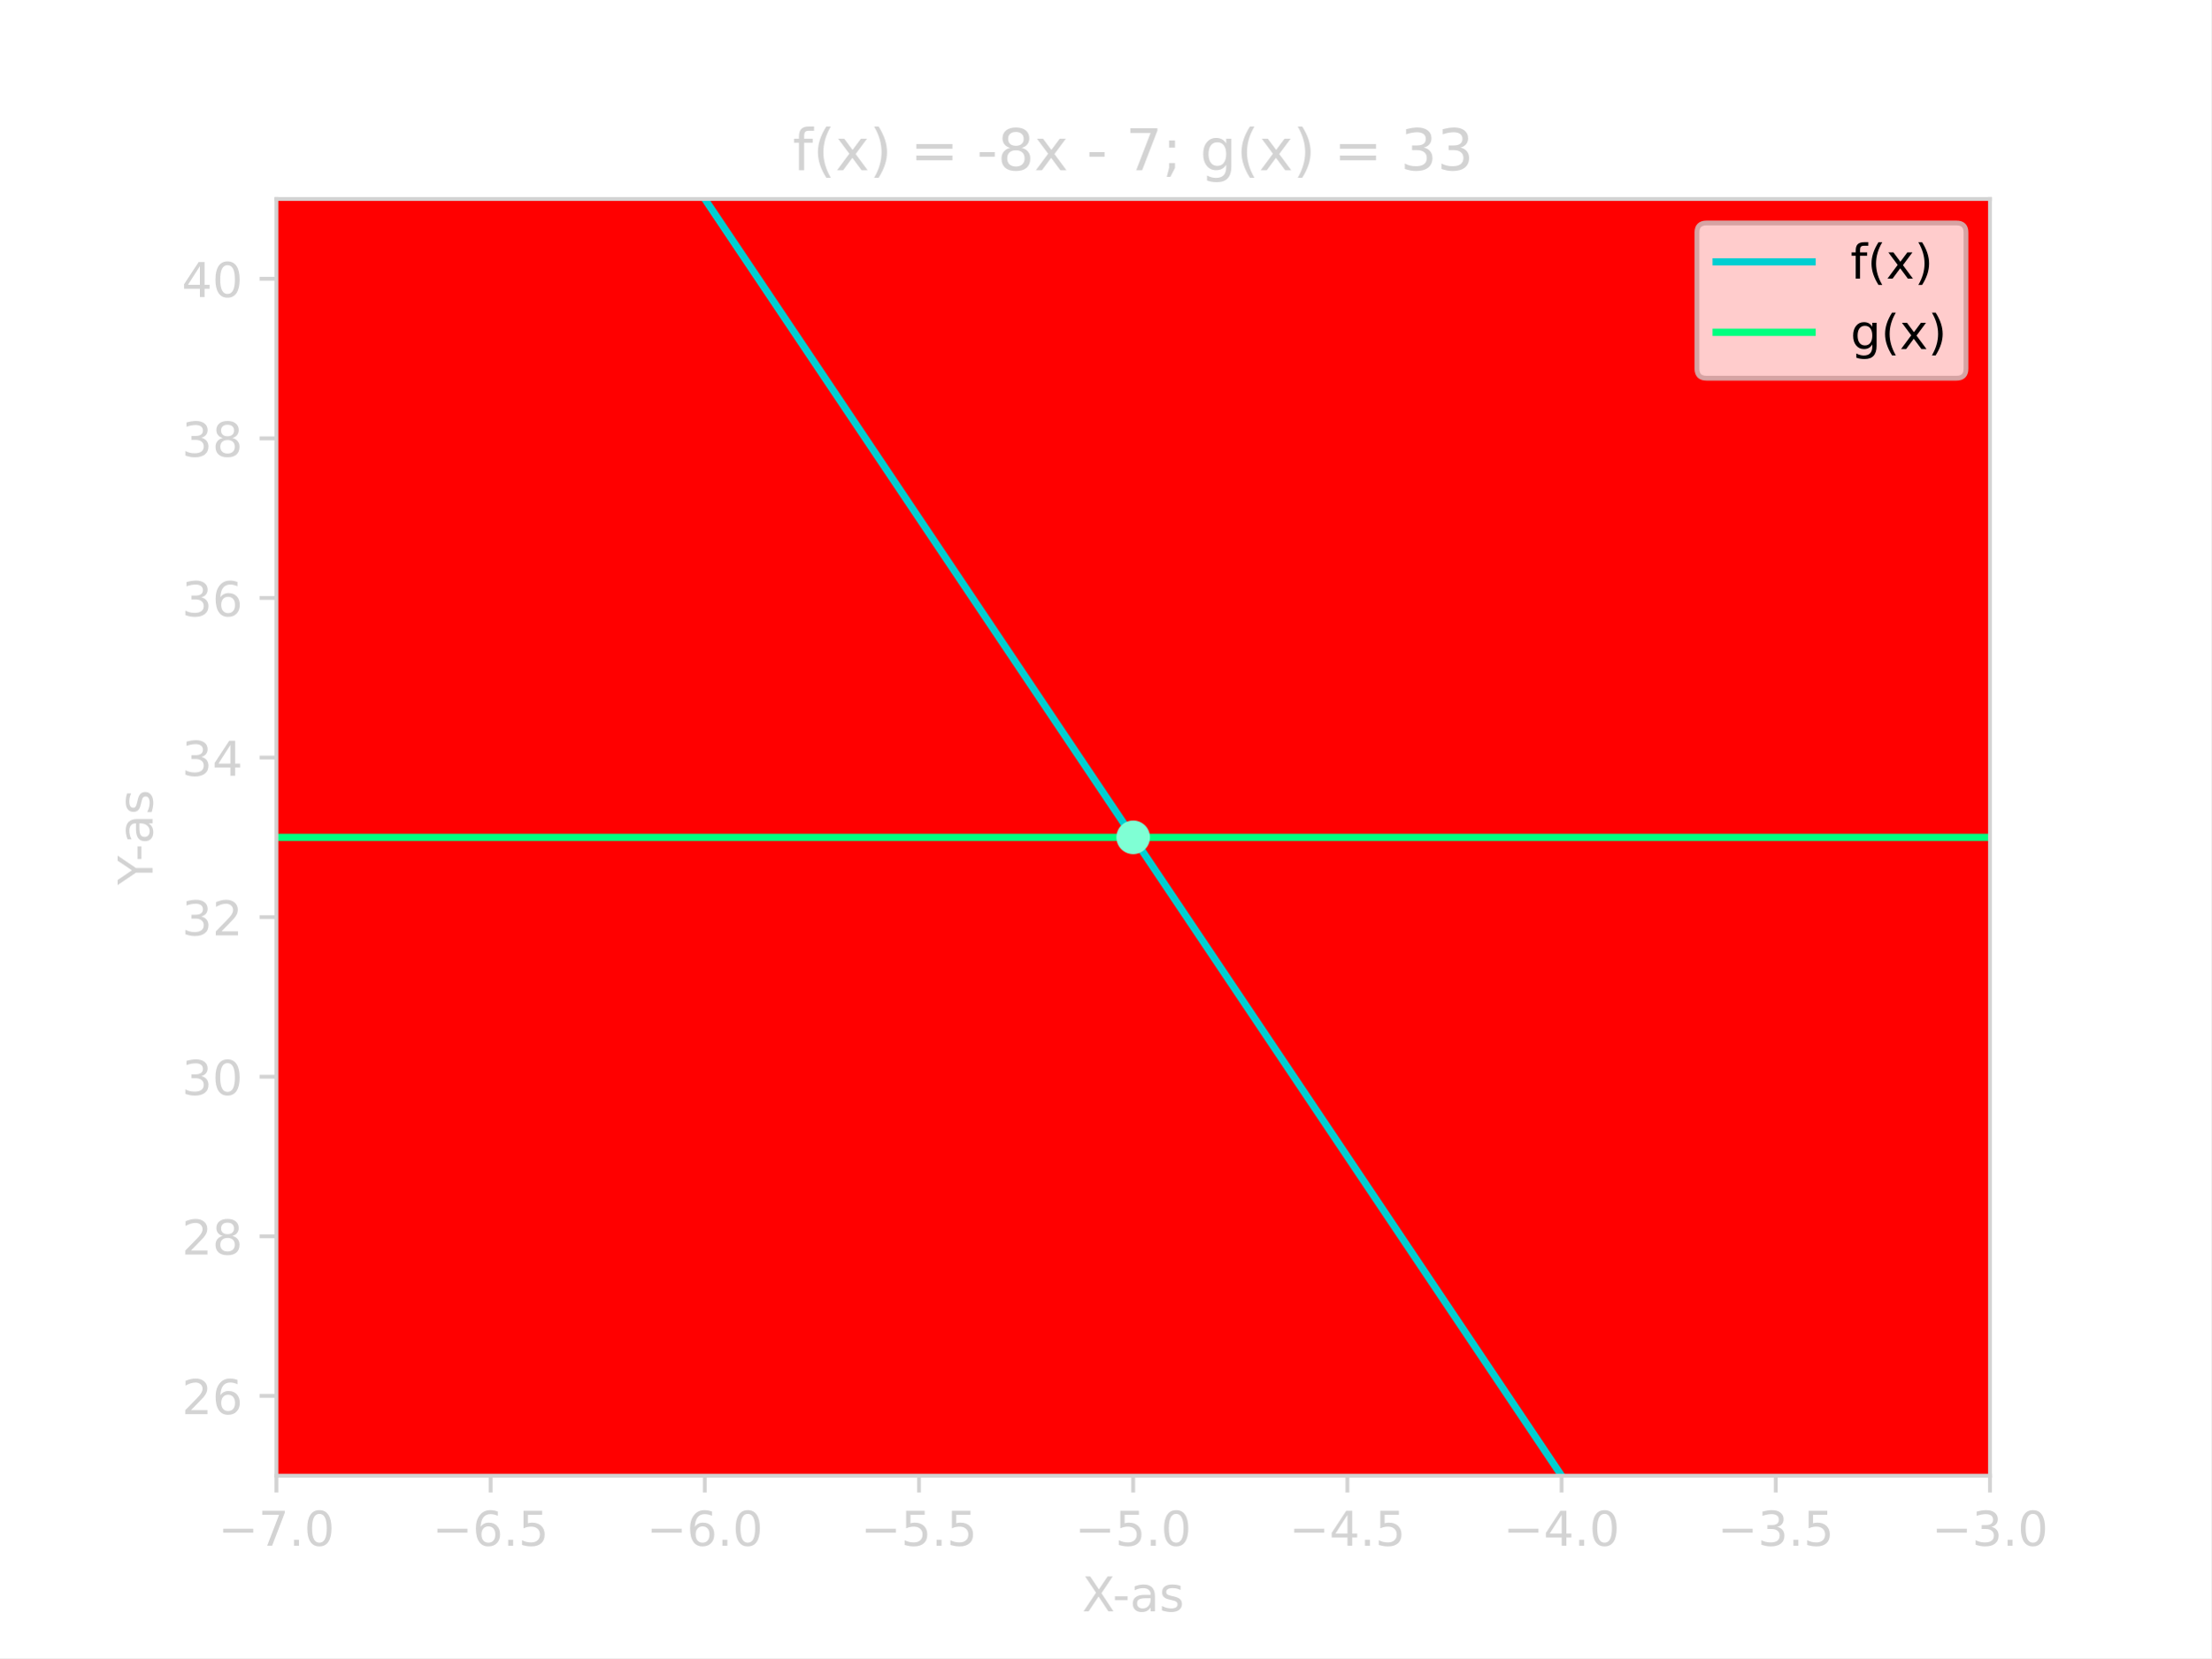
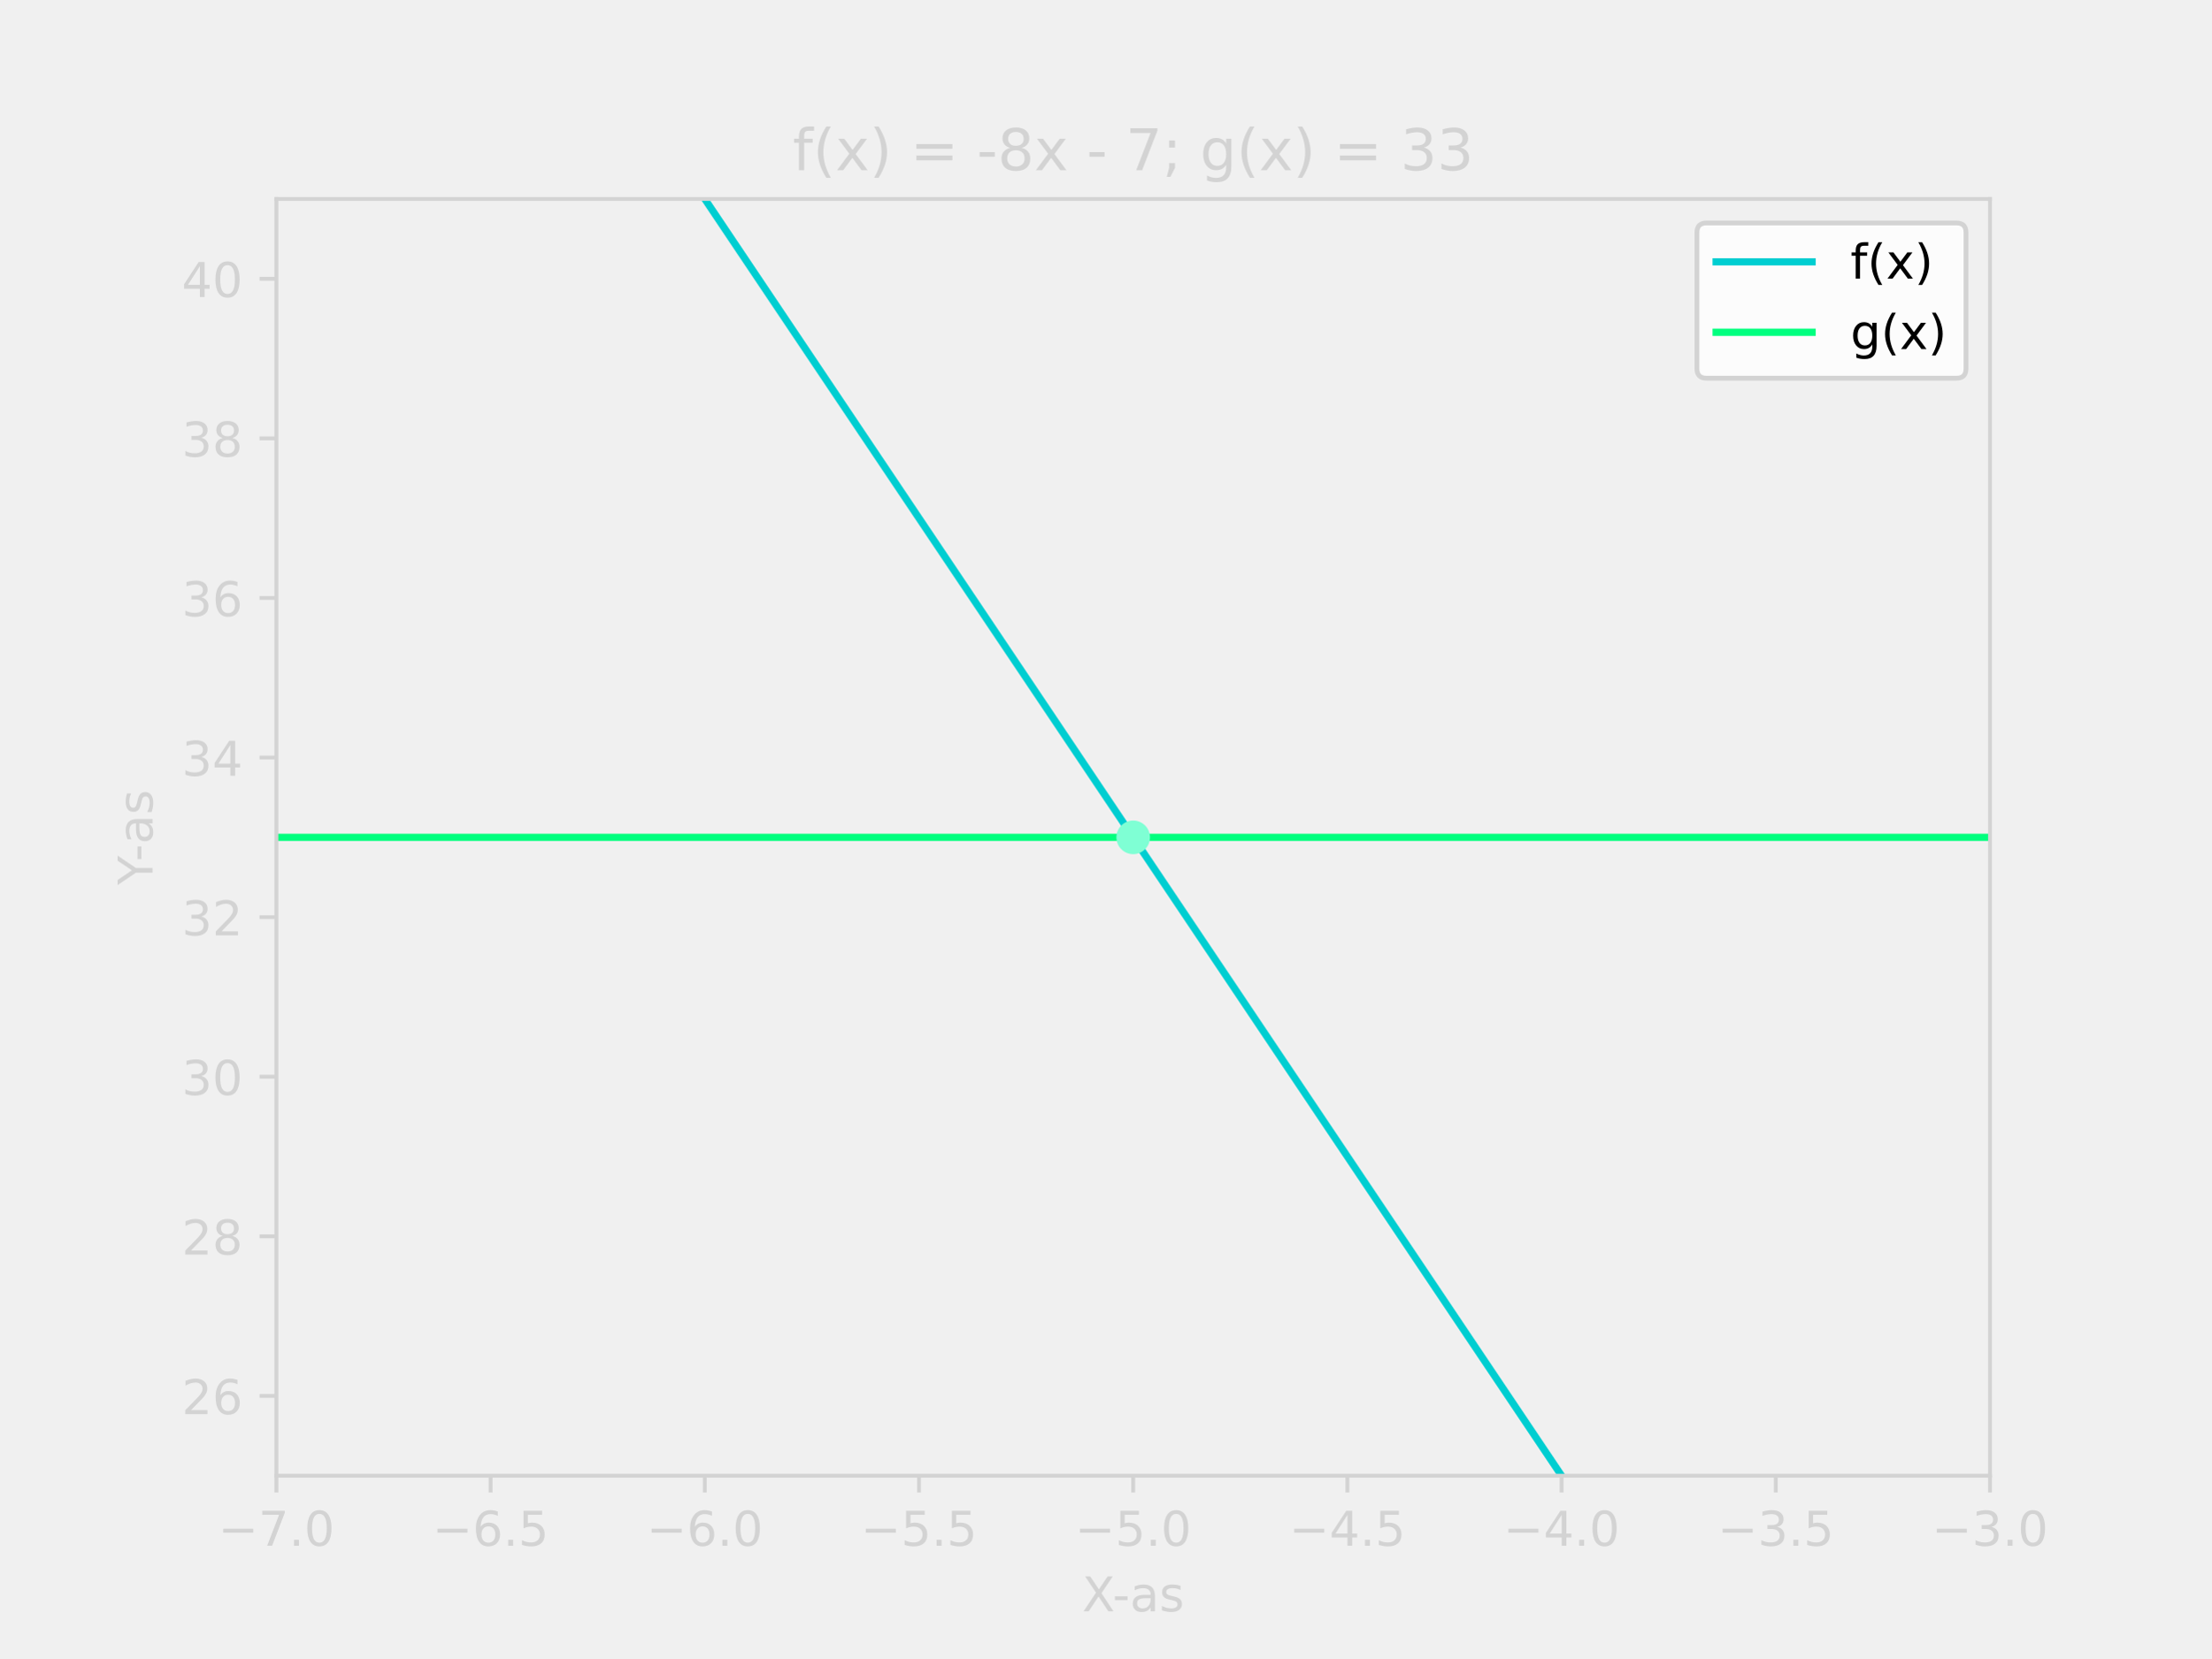
<svg xmlns="http://www.w3.org/2000/svg" xmlns:xlink="http://www.w3.org/1999/xlink" width="460.8pt" height="345.6pt" viewBox="0 0 460.8 345.6" version="1.1">
  <defs>
    <style type="text/css">*{stroke-linejoin: round; stroke-linecap: butt}</style>
  </defs>
  <g id="figure_1">
    <g id="patch_1">
-       <path d="M 0 345.6  L 460.8 345.6  L 460.8 0  L 0 0  z " style="fill: #ffffff" />
+       <path d="M 0 345.6  L 460.8 345.6  L 460.8 0  L 0 0  L 0 345.6  z " style="fill: none" />
    </g>
    <g id="axes_1">
      <g id="patch_2">
-         <path d="M 57.6 307.584  L 414.72 307.584  L 414.72 41.472  L 57.6 41.472  z " style="fill: #ff0000" />
+         <path d="M 57.6 307.584  L 414.72 307.584  L 414.72 41.472  L 57.6 41.472  L 57.6 307.584  z " style="fill: none" />
      </g>
      <g id="LineCollection_1">
-         <path clip-path="url(#p0450b219b0)" style="fill: none; stroke: #d3d3d3; stroke-width: 1.5" />
+         <path clip-path="url(#p582ab5cebe)" style="fill: none; stroke: #d3d3d3; stroke-width: 1.5" />
      </g>
      <g id="LineCollection_2">
-         <path clip-path="url(#p0450b219b0)" style="fill: none; stroke: #d3d3d3; stroke-width: 1.5" />
+         <path clip-path="url(#p582ab5cebe)" style="fill: none; stroke: #d3d3d3; stroke-width: 1.5" />
      </g>
      <g id="line2d_1">
-         <path d="M 118.381 -1  L 351.62 346.6  L 351.62 346.6  " clip-path="url(#p0450b219b0)" style="fill: none; stroke: #00ced1; stroke-width: 1.5; stroke-linecap: square" />
+         <path d="M 118.381 -1  L 351.62 346.6  L 351.62 346.6  " clip-path="url(#p582ab5cebe)" style="fill: none; stroke: #00ced1; stroke-width: 1.5; stroke-linecap: square" />
      </g>
      <g id="line2d_2">
-         <path d="M 57.6 174.528  L 413.827 174.528  L 413.827 174.528  " clip-path="url(#p0450b219b0)" style="fill: none; stroke: #00ff7f; stroke-width: 1.5; stroke-linecap: square" />
+         <path d="M 57.6 174.528  L 413.827 174.528  L 413.827 174.528  " clip-path="url(#p582ab5cebe)" style="fill: none; stroke: #00ff7f; stroke-width: 1.5; stroke-linecap: square" />
      </g>
      <g id="matplotlib.axis_1">
        <g id="xtick_1">
          <g id="line2d_3">
            <defs>
-               <path id="m9c82e27340" d="M 0 0  L 0 3.5  " style="stroke: #d3d3d3; stroke-width: 0.8" />
+               <path id="m6e94a544fd" d="M 0 0  L 0 3.5  " style="stroke: #d3d3d3; stroke-width: 0.8" />
            </defs>
            <g>
-               <use xlink:href="#m9c82e27340" x="57.6" y="307.584" style="fill: #d3d3d3; stroke: #d3d3d3; stroke-width: 0.8" />
+               <use xlink:href="#m6e94a544fd" x="57.6" y="307.584" style="fill: #d3d3d3; stroke: #d3d3d3; stroke-width: 0.8" />
            </g>
          </g>
          <g id="text_1">
            <g style="fill: #d3d3d3" transform="translate(45.45859 322.1824) scale(0.1 -0.1)">
              <defs>
                <path id="DejaVuSans-2212" d="M 678 2272  L 4684 2272  L 4684 1741  L 678 1741  L 678 2272  z " transform="scale(0.015625)" />
                <path id="DejaVuSans-37" d="M 525 4666  L 3525 4666  L 3525 4397  L 1831 0  L 1172 0  L 2766 4134  L 525 4134  L 525 4666  z " transform="scale(0.015625)" />
                <path id="DejaVuSans-2e" d="M 684 794  L 1344 794  L 1344 0  L 684 0  L 684 794  z " transform="scale(0.015625)" />
                <path id="DejaVuSans-30" d="M 2034 4250  Q 1547 4250 1301 3770  Q 1056 3291 1056 2328  Q 1056 1369 1301 889  Q 1547 409 2034 409  Q 2525 409 2770 889  Q 3016 1369 3016 2328  Q 3016 3291 2770 3770  Q 2525 4250 2034 4250  z M 2034 4750  Q 2819 4750 3233 4129  Q 3647 3509 3647 2328  Q 3647 1150 3233 529  Q 2819 -91 2034 -91  Q 1250 -91 836 529  Q 422 1150 422 2328  Q 422 3509 836 4129  Q 1250 4750 2034 4750  z " transform="scale(0.015625)" />
              </defs>
              <use xlink:href="#DejaVuSans-2212" />
              <use xlink:href="#DejaVuSans-37" x="83.789" />
              <use xlink:href="#DejaVuSans-2e" x="147.412" />
              <use xlink:href="#DejaVuSans-30" x="179.199" />
            </g>
          </g>
        </g>
        <g id="xtick_2">
          <g id="line2d_4">
            <g>
-               <use xlink:href="#m9c82e27340" x="102.24" y="307.584" style="fill: #d3d3d3; stroke: #d3d3d3; stroke-width: 0.8" />
+               <use xlink:href="#m6e94a544fd" x="102.24" y="307.584" style="fill: #d3d3d3; stroke: #d3d3d3; stroke-width: 0.8" />
            </g>
          </g>
          <g id="text_2">
            <g style="fill: #d3d3d3" transform="translate(90.09859 322.1824) scale(0.1 -0.1)">
              <defs>
                <path id="DejaVuSans-36" d="M 2113 2584  Q 1688 2584 1439 2293  Q 1191 2003 1191 1497  Q 1191 994 1439 701  Q 1688 409 2113 409  Q 2538 409 2786 701  Q 3034 994 3034 1497  Q 3034 2003 2786 2293  Q 2538 2584 2113 2584  z M 3366 4563  L 3366 3988  Q 3128 4100 2886 4159  Q 2644 4219 2406 4219  Q 1781 4219 1451 3797  Q 1122 3375 1075 2522  Q 1259 2794 1537 2939  Q 1816 3084 2150 3084  Q 2853 3084 3261 2657  Q 3669 2231 3669 1497  Q 3669 778 3244 343  Q 2819 -91 2113 -91  Q 1303 -91 875 529  Q 447 1150 447 2328  Q 447 3434 972 4092  Q 1497 4750 2381 4750  Q 2619 4750 2861 4703  Q 3103 4656 3366 4563  z " transform="scale(0.015625)" />
                <path id="DejaVuSans-35" d="M 691 4666  L 3169 4666  L 3169 4134  L 1269 4134  L 1269 2991  Q 1406 3038 1543 3061  Q 1681 3084 1819 3084  Q 2600 3084 3056 2656  Q 3513 2228 3513 1497  Q 3513 744 3044 326  Q 2575 -91 1722 -91  Q 1428 -91 1123 -41  Q 819 9 494 109  L 494 744  Q 775 591 1075 516  Q 1375 441 1709 441  Q 2250 441 2565 725  Q 2881 1009 2881 1497  Q 2881 1984 2565 2268  Q 2250 2553 1709 2553  Q 1456 2553 1204 2497  Q 953 2441 691 2322  L 691 4666  z " transform="scale(0.015625)" />
              </defs>
              <use xlink:href="#DejaVuSans-2212" />
              <use xlink:href="#DejaVuSans-36" x="83.789" />
              <use xlink:href="#DejaVuSans-2e" x="147.412" />
              <use xlink:href="#DejaVuSans-35" x="179.199" />
            </g>
          </g>
        </g>
        <g id="xtick_3">
          <g id="line2d_5">
            <g>
-               <use xlink:href="#m9c82e27340" x="146.88" y="307.584" style="fill: #d3d3d3; stroke: #d3d3d3; stroke-width: 0.8" />
+               <use xlink:href="#m6e94a544fd" x="146.88" y="307.584" style="fill: #d3d3d3; stroke: #d3d3d3; stroke-width: 0.8" />
            </g>
          </g>
          <g id="text_3">
            <g style="fill: #d3d3d3" transform="translate(134.7386 322.1824) scale(0.1 -0.1)">
              <use xlink:href="#DejaVuSans-2212" />
              <use xlink:href="#DejaVuSans-36" x="83.789" />
              <use xlink:href="#DejaVuSans-2e" x="147.412" />
              <use xlink:href="#DejaVuSans-30" x="179.199" />
            </g>
          </g>
        </g>
        <g id="xtick_4">
          <g id="line2d_6">
            <g>
-               <use xlink:href="#m9c82e27340" x="191.52" y="307.584" style="fill: #d3d3d3; stroke: #d3d3d3; stroke-width: 0.8" />
+               <use xlink:href="#m6e94a544fd" x="191.52" y="307.584" style="fill: #d3d3d3; stroke: #d3d3d3; stroke-width: 0.8" />
            </g>
          </g>
          <g id="text_4">
            <g style="fill: #d3d3d3" transform="translate(179.3786 322.1824) scale(0.1 -0.1)">
              <use xlink:href="#DejaVuSans-2212" />
              <use xlink:href="#DejaVuSans-35" x="83.789" />
              <use xlink:href="#DejaVuSans-2e" x="147.412" />
              <use xlink:href="#DejaVuSans-35" x="179.199" />
            </g>
          </g>
        </g>
        <g id="xtick_5">
          <g id="line2d_7">
            <g>
-               <use xlink:href="#m9c82e27340" x="236.16" y="307.584" style="fill: #d3d3d3; stroke: #d3d3d3; stroke-width: 0.8" />
+               <use xlink:href="#m6e94a544fd" x="236.16" y="307.584" style="fill: #d3d3d3; stroke: #d3d3d3; stroke-width: 0.8" />
            </g>
          </g>
          <g id="text_5">
            <g style="fill: #d3d3d3" transform="translate(224.0186 322.1824) scale(0.1 -0.1)">
              <use xlink:href="#DejaVuSans-2212" />
              <use xlink:href="#DejaVuSans-35" x="83.789" />
              <use xlink:href="#DejaVuSans-2e" x="147.412" />
              <use xlink:href="#DejaVuSans-30" x="179.199" />
            </g>
          </g>
        </g>
        <g id="xtick_6">
          <g id="line2d_8">
            <g>
-               <use xlink:href="#m9c82e27340" x="280.8" y="307.584" style="fill: #d3d3d3; stroke: #d3d3d3; stroke-width: 0.8" />
+               <use xlink:href="#m6e94a544fd" x="280.8" y="307.584" style="fill: #d3d3d3; stroke: #d3d3d3; stroke-width: 0.8" />
            </g>
          </g>
          <g id="text_6">
            <g style="fill: #d3d3d3" transform="translate(268.6586 322.1824) scale(0.1 -0.1)">
              <defs>
                <path id="DejaVuSans-34" d="M 2419 4116  L 825 1625  L 2419 1625  L 2419 4116  z M 2253 4666  L 3047 4666  L 3047 1625  L 3713 1625  L 3713 1100  L 3047 1100  L 3047 0  L 2419 0  L 2419 1100  L 313 1100  L 313 1709  L 2253 4666  z " transform="scale(0.015625)" />
              </defs>
              <use xlink:href="#DejaVuSans-2212" />
              <use xlink:href="#DejaVuSans-34" x="83.789" />
              <use xlink:href="#DejaVuSans-2e" x="147.412" />
              <use xlink:href="#DejaVuSans-35" x="179.199" />
            </g>
          </g>
        </g>
        <g id="xtick_7">
          <g id="line2d_9">
            <g>
-               <use xlink:href="#m9c82e27340" x="325.44" y="307.584" style="fill: #d3d3d3; stroke: #d3d3d3; stroke-width: 0.8" />
+               <use xlink:href="#m6e94a544fd" x="325.44" y="307.584" style="fill: #d3d3d3; stroke: #d3d3d3; stroke-width: 0.8" />
            </g>
          </g>
          <g id="text_7">
            <g style="fill: #d3d3d3" transform="translate(313.2986 322.1824) scale(0.1 -0.1)">
              <use xlink:href="#DejaVuSans-2212" />
              <use xlink:href="#DejaVuSans-34" x="83.789" />
              <use xlink:href="#DejaVuSans-2e" x="147.412" />
              <use xlink:href="#DejaVuSans-30" x="179.199" />
            </g>
          </g>
        </g>
        <g id="xtick_8">
          <g id="line2d_10">
            <g>
-               <use xlink:href="#m9c82e27340" x="370.08" y="307.584" style="fill: #d3d3d3; stroke: #d3d3d3; stroke-width: 0.8" />
+               <use xlink:href="#m6e94a544fd" x="370.08" y="307.584" style="fill: #d3d3d3; stroke: #d3d3d3; stroke-width: 0.8" />
            </g>
          </g>
          <g id="text_8">
            <g style="fill: #d3d3d3" transform="translate(357.9386 322.1824) scale(0.1 -0.1)">
              <defs>
                <path id="DejaVuSans-33" d="M 2597 2516  Q 3050 2419 3304 2112  Q 3559 1806 3559 1356  Q 3559 666 3084 287  Q 2609 -91 1734 -91  Q 1441 -91 1130 -33  Q 819 25 488 141  L 488 750  Q 750 597 1062 519  Q 1375 441 1716 441  Q 2309 441 2620 675  Q 2931 909 2931 1356  Q 2931 1769 2642 2001  Q 2353 2234 1838 2234  L 1294 2234  L 1294 2753  L 1863 2753  Q 2328 2753 2575 2939  Q 2822 3125 2822 3475  Q 2822 3834 2567 4026  Q 2313 4219 1838 4219  Q 1578 4219 1281 4162  Q 984 4106 628 3988  L 628 4550  Q 988 4650 1302 4700  Q 1616 4750 1894 4750  Q 2613 4750 3031 4423  Q 3450 4097 3450 3541  Q 3450 3153 3228 2886  Q 3006 2619 2597 2516  z " transform="scale(0.015625)" />
              </defs>
              <use xlink:href="#DejaVuSans-2212" />
              <use xlink:href="#DejaVuSans-33" x="83.789" />
              <use xlink:href="#DejaVuSans-2e" x="147.412" />
              <use xlink:href="#DejaVuSans-35" x="179.199" />
            </g>
          </g>
        </g>
        <g id="xtick_9">
          <g id="line2d_11">
            <g>
-               <use xlink:href="#m9c82e27340" x="414.72" y="307.584" style="fill: #d3d3d3; stroke: #d3d3d3; stroke-width: 0.8" />
+               <use xlink:href="#m6e94a544fd" x="414.72" y="307.584" style="fill: #d3d3d3; stroke: #d3d3d3; stroke-width: 0.8" />
            </g>
          </g>
          <g id="text_9">
            <g style="fill: #d3d3d3" transform="translate(402.5786 322.1824) scale(0.1 -0.1)">
              <use xlink:href="#DejaVuSans-2212" />
              <use xlink:href="#DejaVuSans-33" x="83.789" />
              <use xlink:href="#DejaVuSans-2e" x="147.412" />
              <use xlink:href="#DejaVuSans-30" x="179.199" />
            </g>
          </g>
        </g>
        <g id="text_10">
          <g style="fill: #d3d3d3" transform="translate(225.5123 335.8606) scale(0.1 -0.1)">
            <defs>
              <path id="DejaVuSans-58" d="M 403 4666  L 1081 4666  L 2241 2931  L 3406 4666  L 4084 4666  L 2584 2425  L 4184 0  L 3506 0  L 2194 1984  L 872 0  L 191 0  L 1856 2491  L 403 4666  z " transform="scale(0.015625)" />
              <path id="DejaVuSans-2d" d="M 313 2009  L 1997 2009  L 1997 1497  L 313 1497  L 313 2009  z " transform="scale(0.015625)" />
              <path id="DejaVuSans-61" d="M 2194 1759  Q 1497 1759 1228 1600  Q 959 1441 959 1056  Q 959 750 1161 570  Q 1363 391 1709 391  Q 2188 391 2477 730  Q 2766 1069 2766 1631  L 2766 1759  L 2194 1759  z M 3341 1997  L 3341 0  L 2766 0  L 2766 531  Q 2569 213 2275 61  Q 1981 -91 1556 -91  Q 1019 -91 701 211  Q 384 513 384 1019  Q 384 1609 779 1909  Q 1175 2209 1959 2209  L 2766 2209  L 2766 2266  Q 2766 2663 2505 2880  Q 2244 3097 1772 3097  Q 1472 3097 1187 3025  Q 903 2953 641 2809  L 641 3341  Q 956 3463 1253 3523  Q 1550 3584 1831 3584  Q 2591 3584 2966 3190  Q 3341 2797 3341 1997  z " transform="scale(0.015625)" />
              <path id="DejaVuSans-73" d="M 2834 3397  L 2834 2853  Q 2591 2978 2328 3040  Q 2066 3103 1784 3103  Q 1356 3103 1142 2972  Q 928 2841 928 2578  Q 928 2378 1081 2264  Q 1234 2150 1697 2047  L 1894 2003  Q 2506 1872 2764 1633  Q 3022 1394 3022 966  Q 3022 478 2636 193  Q 2250 -91 1575 -91  Q 1294 -91 989 -36  Q 684 19 347 128  L 347 722  Q 666 556 975 473  Q 1284 391 1588 391  Q 1994 391 2212 530  Q 2431 669 2431 922  Q 2431 1156 2273 1281  Q 2116 1406 1581 1522  L 1381 1569  Q 847 1681 609 1914  Q 372 2147 372 2553  Q 372 3047 722 3315  Q 1072 3584 1716 3584  Q 2034 3584 2315 3537  Q 2597 3491 2834 3397  z " transform="scale(0.015625)" />
            </defs>
            <use xlink:href="#DejaVuSans-58" />
            <use xlink:href="#DejaVuSans-2d" x="63.506" />
            <use xlink:href="#DejaVuSans-61" x="99.59" />
            <use xlink:href="#DejaVuSans-73" x="160.869" />
          </g>
        </g>
      </g>
      <g id="matplotlib.axis_2">
        <g id="ytick_1">
          <g id="line2d_12">
            <defs>
-               <path id="mf88858c229" d="M 0 0  L -3.5 0  " style="stroke: #d3d3d3; stroke-width: 0.8" />
+               <path id="m5c5560635e" d="M 0 0  L -3.5 0  " style="stroke: #d3d3d3; stroke-width: 0.8" />
            </defs>
            <g>
-               <use xlink:href="#mf88858c229" x="57.6" y="290.952" style="fill: #d3d3d3; stroke: #d3d3d3; stroke-width: 0.8" />
+               <use xlink:href="#m5c5560635e" x="57.6" y="290.952" style="fill: #d3d3d3; stroke: #d3d3d3; stroke-width: 0.8" />
            </g>
          </g>
          <g id="text_11">
            <g style="fill: #d3d3d3" transform="translate(37.875 294.7512) scale(0.1 -0.1)">
              <defs>
                <path id="DejaVuSans-32" d="M 1228 531  L 3431 531  L 3431 0  L 469 0  L 469 531  Q 828 903 1448 1529  Q 2069 2156 2228 2338  Q 2531 2678 2651 2914  Q 2772 3150 2772 3378  Q 2772 3750 2511 3984  Q 2250 4219 1831 4219  Q 1534 4219 1204 4116  Q 875 4013 500 3803  L 500 4441  Q 881 4594 1212 4672  Q 1544 4750 1819 4750  Q 2544 4750 2975 4387  Q 3406 4025 3406 3419  Q 3406 3131 3298 2873  Q 3191 2616 2906 2266  Q 2828 2175 2409 1742  Q 1991 1309 1228 531  z " transform="scale(0.015625)" />
              </defs>
              <use xlink:href="#DejaVuSans-32" />
              <use xlink:href="#DejaVuSans-36" x="63.623" />
            </g>
          </g>
        </g>
        <g id="ytick_2">
          <g id="line2d_13">
            <g>
-               <use xlink:href="#mf88858c229" x="57.6" y="257.688" style="fill: #d3d3d3; stroke: #d3d3d3; stroke-width: 0.8" />
+               <use xlink:href="#m5c5560635e" x="57.6" y="257.688" style="fill: #d3d3d3; stroke: #d3d3d3; stroke-width: 0.8" />
            </g>
          </g>
          <g id="text_12">
            <g style="fill: #d3d3d3" transform="translate(37.875 261.4872) scale(0.1 -0.1)">
              <defs>
                <path id="DejaVuSans-38" d="M 2034 2216  Q 1584 2216 1326 1975  Q 1069 1734 1069 1313  Q 1069 891 1326 650  Q 1584 409 2034 409  Q 2484 409 2743 651  Q 3003 894 3003 1313  Q 3003 1734 2745 1975  Q 2488 2216 2034 2216  z M 1403 2484  Q 997 2584 770 2862  Q 544 3141 544 3541  Q 544 4100 942 4425  Q 1341 4750 2034 4750  Q 2731 4750 3128 4425  Q 3525 4100 3525 3541  Q 3525 3141 3298 2862  Q 3072 2584 2669 2484  Q 3125 2378 3379 2068  Q 3634 1759 3634 1313  Q 3634 634 3220 271  Q 2806 -91 2034 -91  Q 1263 -91 848 271  Q 434 634 434 1313  Q 434 1759 690 2068  Q 947 2378 1403 2484  z M 1172 3481  Q 1172 3119 1398 2916  Q 1625 2713 2034 2713  Q 2441 2713 2670 2916  Q 2900 3119 2900 3481  Q 2900 3844 2670 4047  Q 2441 4250 2034 4250  Q 1625 4250 1398 4047  Q 1172 3844 1172 3481  z " transform="scale(0.015625)" />
              </defs>
              <use xlink:href="#DejaVuSans-32" />
              <use xlink:href="#DejaVuSans-38" x="63.623" />
            </g>
          </g>
        </g>
        <g id="ytick_3">
          <g id="line2d_14">
            <g>
-               <use xlink:href="#mf88858c229" x="57.6" y="224.424" style="fill: #d3d3d3; stroke: #d3d3d3; stroke-width: 0.8" />
+               <use xlink:href="#m5c5560635e" x="57.6" y="224.424" style="fill: #d3d3d3; stroke: #d3d3d3; stroke-width: 0.8" />
            </g>
          </g>
          <g id="text_13">
            <g style="fill: #d3d3d3" transform="translate(37.875 228.2232) scale(0.1 -0.1)">
              <use xlink:href="#DejaVuSans-33" />
              <use xlink:href="#DejaVuSans-30" x="63.623" />
            </g>
          </g>
        </g>
        <g id="ytick_4">
          <g id="line2d_15">
            <g>
-               <use xlink:href="#mf88858c229" x="57.6" y="191.16" style="fill: #d3d3d3; stroke: #d3d3d3; stroke-width: 0.8" />
+               <use xlink:href="#m5c5560635e" x="57.6" y="191.16" style="fill: #d3d3d3; stroke: #d3d3d3; stroke-width: 0.8" />
            </g>
          </g>
          <g id="text_14">
            <g style="fill: #d3d3d3" transform="translate(37.875 194.9592) scale(0.1 -0.1)">
              <use xlink:href="#DejaVuSans-33" />
              <use xlink:href="#DejaVuSans-32" x="63.623" />
            </g>
          </g>
        </g>
        <g id="ytick_5">
          <g id="line2d_16">
            <g>
-               <use xlink:href="#mf88858c229" x="57.6" y="157.896" style="fill: #d3d3d3; stroke: #d3d3d3; stroke-width: 0.8" />
+               <use xlink:href="#m5c5560635e" x="57.6" y="157.896" style="fill: #d3d3d3; stroke: #d3d3d3; stroke-width: 0.8" />
            </g>
          </g>
          <g id="text_15">
            <g style="fill: #d3d3d3" transform="translate(37.875 161.6952) scale(0.1 -0.1)">
              <use xlink:href="#DejaVuSans-33" />
              <use xlink:href="#DejaVuSans-34" x="63.623" />
            </g>
          </g>
        </g>
        <g id="ytick_6">
          <g id="line2d_17">
            <g>
-               <use xlink:href="#mf88858c229" x="57.6" y="124.632" style="fill: #d3d3d3; stroke: #d3d3d3; stroke-width: 0.8" />
+               <use xlink:href="#m5c5560635e" x="57.6" y="124.632" style="fill: #d3d3d3; stroke: #d3d3d3; stroke-width: 0.8" />
            </g>
          </g>
          <g id="text_16">
            <g style="fill: #d3d3d3" transform="translate(37.875 128.4312) scale(0.1 -0.1)">
              <use xlink:href="#DejaVuSans-33" />
              <use xlink:href="#DejaVuSans-36" x="63.623" />
            </g>
          </g>
        </g>
        <g id="ytick_7">
          <g id="line2d_18">
            <g>
-               <use xlink:href="#mf88858c229" x="57.6" y="91.368" style="fill: #d3d3d3; stroke: #d3d3d3; stroke-width: 0.8" />
+               <use xlink:href="#m5c5560635e" x="57.6" y="91.368" style="fill: #d3d3d3; stroke: #d3d3d3; stroke-width: 0.8" />
            </g>
          </g>
          <g id="text_17">
            <g style="fill: #d3d3d3" transform="translate(37.875 95.16722) scale(0.1 -0.1)">
              <use xlink:href="#DejaVuSans-33" />
              <use xlink:href="#DejaVuSans-38" x="63.623" />
            </g>
          </g>
        </g>
        <g id="ytick_8">
          <g id="line2d_19">
            <g>
-               <use xlink:href="#mf88858c229" x="57.6" y="58.104" style="fill: #d3d3d3; stroke: #d3d3d3; stroke-width: 0.8" />
+               <use xlink:href="#m5c5560635e" x="57.6" y="58.104" style="fill: #d3d3d3; stroke: #d3d3d3; stroke-width: 0.8" />
            </g>
          </g>
          <g id="text_18">
            <g style="fill: #d3d3d3" transform="translate(37.875 61.90322) scale(0.1 -0.1)">
              <use xlink:href="#DejaVuSans-34" />
              <use xlink:href="#DejaVuSans-30" x="63.623" />
            </g>
          </g>
        </g>
        <g id="text_19">
          <g style="fill: #d3d3d3" transform="translate(31.79531 184.4608) rotate(-90) scale(0.1 -0.1)">
            <defs>
              <path id="DejaVuSans-59" d="M -13 4666  L 666 4666  L 1959 2747  L 3244 4666  L 3922 4666  L 2272 2222  L 2272 0  L 1638 0  L 1638 2222  L -13 4666  z " transform="scale(0.015625)" />
            </defs>
            <use xlink:href="#DejaVuSans-59" />
            <use xlink:href="#DejaVuSans-2d" x="49.209" />
            <use xlink:href="#DejaVuSans-61" x="85.293" />
            <use xlink:href="#DejaVuSans-73" x="146.572" />
          </g>
        </g>
      </g>
      <g id="PathCollection_1">
        <defs>
-           <path id="mef79e1310b" d="M 0 3  C 0.796 3 1.559 2.684 2.121 2.121  C 2.684 1.559 3 0.796 3 0  C 3 -0.796 2.684 -1.559 2.121 -2.121  C 1.559 -2.684 0.796 -3 0 -3  C -0.796 -3 -1.559 -2.684 -2.121 -2.121  C -2.684 -1.559 -3 -0.796 -3 0  C -3 0.796 -2.684 1.559 -2.121 2.121  C -1.559 2.684 -0.796 3 0 3  z " style="stroke: #7fffd4" />
+           <path id="m67edfe8e53" d="M 0 3  C 0.796 3 1.559 2.684 2.121 2.121  C 2.684 1.559 3 0.796 3 0  C 3 -0.796 2.684 -1.559 2.121 -2.121  C 1.559 -2.684 0.796 -3 0 -3  C -0.796 -3 -1.559 -2.684 -2.121 -2.121  C -2.684 -1.559 -3 -0.796 -3 0  C -3 0.796 -2.684 1.559 -2.121 2.121  C -1.559 2.684 -0.796 3 0 3  z " style="stroke: #7fffd4" />
        </defs>
-         <g clip-path="url(#p0450b219b0)">
-           <use xlink:href="#mef79e1310b" x="236.16" y="174.528" style="fill: #7fffd4; stroke: #7fffd4" />
+         <g clip-path="url(#p582ab5cebe)">
+           <use xlink:href="#m67edfe8e53" x="236.16" y="174.528" style="fill: #7fffd4; stroke: #7fffd4" />
        </g>
      </g>
      <g id="patch_3">
        <path d="M 57.6 307.584  L 57.6 41.472  " style="fill: none; stroke: #d3d3d3; stroke-width: 0.8; stroke-linejoin: miter; stroke-linecap: square" />
      </g>
      <g id="patch_4">
        <path d="M 414.72 307.584  L 414.72 41.472  " style="fill: none; stroke: #d3d3d3; stroke-width: 0.8; stroke-linejoin: miter; stroke-linecap: square" />
      </g>
      <g id="patch_5">
        <path d="M 57.6 307.584  L 414.72 307.584  " style="fill: none; stroke: #d3d3d3; stroke-width: 0.8; stroke-linejoin: miter; stroke-linecap: square" />
      </g>
      <g id="patch_6">
        <path d="M 57.6 41.472  L 414.72 41.472  " style="fill: none; stroke: #d3d3d3; stroke-width: 0.8; stroke-linejoin: miter; stroke-linecap: square" />
      </g>
      <g id="text_20">
        <g style="fill: #d3d3d3" transform="translate(165.1969 35.472) scale(0.12 -0.12)">
          <defs>
            <path id="DejaVuSans-66" d="M 2375 4863  L 2375 4384  L 1825 4384  Q 1516 4384 1395 4259  Q 1275 4134 1275 3809  L 1275 3500  L 2222 3500  L 2222 3053  L 1275 3053  L 1275 0  L 697 0  L 697 3053  L 147 3053  L 147 3500  L 697 3500  L 697 3744  Q 697 4328 969 4595  Q 1241 4863 1831 4863  L 2375 4863  z " transform="scale(0.015625)" />
            <path id="DejaVuSans-28" d="M 1984 4856  Q 1566 4138 1362 3434  Q 1159 2731 1159 2009  Q 1159 1288 1364 580  Q 1569 -128 1984 -844  L 1484 -844  Q 1016 -109 783 600  Q 550 1309 550 2009  Q 550 2706 781 3412  Q 1013 4119 1484 4856  L 1984 4856  z " transform="scale(0.015625)" />
            <path id="DejaVuSans-78" d="M 3513 3500  L 2247 1797  L 3578 0  L 2900 0  L 1881 1375  L 863 0  L 184 0  L 1544 1831  L 300 3500  L 978 3500  L 1906 2253  L 2834 3500  L 3513 3500  z " transform="scale(0.015625)" />
            <path id="DejaVuSans-29" d="M 513 4856  L 1013 4856  Q 1481 4119 1714 3412  Q 1947 2706 1947 2009  Q 1947 1309 1714 600  Q 1481 -109 1013 -844  L 513 -844  Q 928 -128 1133 580  Q 1338 1288 1338 2009  Q 1338 2731 1133 3434  Q 928 4138 513 4856  z " transform="scale(0.015625)" />
            <path id="DejaVuSans-20" transform="scale(0.015625)" />
            <path id="DejaVuSans-3d" d="M 678 2906  L 4684 2906  L 4684 2381  L 678 2381  L 678 2906  z M 678 1631  L 4684 1631  L 4684 1100  L 678 1100  L 678 1631  z " transform="scale(0.015625)" />
            <path id="DejaVuSans-3b" d="M 750 3309  L 1409 3309  L 1409 2516  L 750 2516  L 750 3309  z M 750 794  L 1409 794  L 1409 256  L 897 -744  L 494 -744  L 750 256  L 750 794  z " transform="scale(0.015625)" />
            <path id="DejaVuSans-67" d="M 2906 1791  Q 2906 2416 2648 2759  Q 2391 3103 1925 3103  Q 1463 3103 1205 2759  Q 947 2416 947 1791  Q 947 1169 1205 825  Q 1463 481 1925 481  Q 2391 481 2648 825  Q 2906 1169 2906 1791  z M 3481 434  Q 3481 -459 3084 -895  Q 2688 -1331 1869 -1331  Q 1566 -1331 1297 -1286  Q 1028 -1241 775 -1147  L 775 -588  Q 1028 -725 1275 -790  Q 1522 -856 1778 -856  Q 2344 -856 2625 -561  Q 2906 -266 2906 331  L 2906 616  Q 2728 306 2450 153  Q 2172 0 1784 0  Q 1141 0 747 490  Q 353 981 353 1791  Q 353 2603 747 3093  Q 1141 3584 1784 3584  Q 2172 3584 2450 3431  Q 2728 3278 2906 2969  L 2906 3500  L 3481 3500  L 3481 434  z " transform="scale(0.015625)" />
          </defs>
          <use xlink:href="#DejaVuSans-66" />
          <use xlink:href="#DejaVuSans-28" x="35.205" />
          <use xlink:href="#DejaVuSans-78" x="74.219" />
          <use xlink:href="#DejaVuSans-29" x="133.398" />
          <use xlink:href="#DejaVuSans-20" x="172.412" />
          <use xlink:href="#DejaVuSans-3d" x="204.199" />
          <use xlink:href="#DejaVuSans-20" x="287.988" />
          <use xlink:href="#DejaVuSans-2d" x="319.775" />
          <use xlink:href="#DejaVuSans-38" x="355.859" />
          <use xlink:href="#DejaVuSans-78" x="419.482" />
          <use xlink:href="#DejaVuSans-20" x="478.662" />
          <use xlink:href="#DejaVuSans-2d" x="510.449" />
          <use xlink:href="#DejaVuSans-20" x="546.533" />
          <use xlink:href="#DejaVuSans-37" x="578.32" />
          <use xlink:href="#DejaVuSans-3b" x="641.943" />
          <use xlink:href="#DejaVuSans-20" x="675.635" />
          <use xlink:href="#DejaVuSans-67" x="707.422" />
          <use xlink:href="#DejaVuSans-28" x="770.898" />
          <use xlink:href="#DejaVuSans-78" x="809.912" />
          <use xlink:href="#DejaVuSans-29" x="869.092" />
          <use xlink:href="#DejaVuSans-20" x="908.105" />
          <use xlink:href="#DejaVuSans-3d" x="939.893" />
          <use xlink:href="#DejaVuSans-20" x="1023.682" />
          <use xlink:href="#DejaVuSans-33" x="1055.469" />
          <use xlink:href="#DejaVuSans-33" x="1119.092" />
        </g>
      </g>
      <g id="legend_1">
        <g id="patch_7">
          <path d="M 355.65 78.828  L 407.72 78.828  Q 409.72 78.828 409.72 76.828  L 409.72 48.472  Q 409.72 46.472 407.72 46.472  L 355.65 46.472  Q 353.65 46.472 353.65 48.472  L 353.65 76.828  Q 353.65 78.828 355.65 78.828  z " style="fill: #ffffff; opacity: 0.8; stroke: #cccccc; stroke-linejoin: miter" />
        </g>
        <g id="line2d_20">
          <path d="M 357.65 54.57  L 367.65 54.57  L 377.65 54.57  " style="fill: none; stroke: #00ced1; stroke-width: 1.5; stroke-linecap: square" />
        </g>
        <g id="text_21">
          <g transform="translate(385.6497 58.07044) scale(0.1 -0.1)">
            <use xlink:href="#DejaVuSans-66" />
            <use xlink:href="#DejaVuSans-28" x="35.205" />
            <use xlink:href="#DejaVuSans-78" x="74.219" />
            <use xlink:href="#DejaVuSans-29" x="133.398" />
          </g>
        </g>
        <g id="line2d_21">
          <path d="M 357.65 69.249  L 367.65 69.249  L 377.65 69.249  " style="fill: none; stroke: #00ff7f; stroke-width: 1.5; stroke-linecap: square" />
        </g>
        <g id="text_22">
          <g transform="translate(385.6497 72.74856) scale(0.1 -0.1)">
            <use xlink:href="#DejaVuSans-67" />
            <use xlink:href="#DejaVuSans-28" x="63.477" />
            <use xlink:href="#DejaVuSans-78" x="102.49" />
            <use xlink:href="#DejaVuSans-29" x="161.67" />
          </g>
        </g>
      </g>
    </g>
  </g>
  <defs>
-     <clipPath id="p0450b219b0">
+     <clipPath id="p582ab5cebe">
      <rect x="57.6" y="41.472" width="357.12" height="266.112" />
    </clipPath>
  </defs>
</svg>
